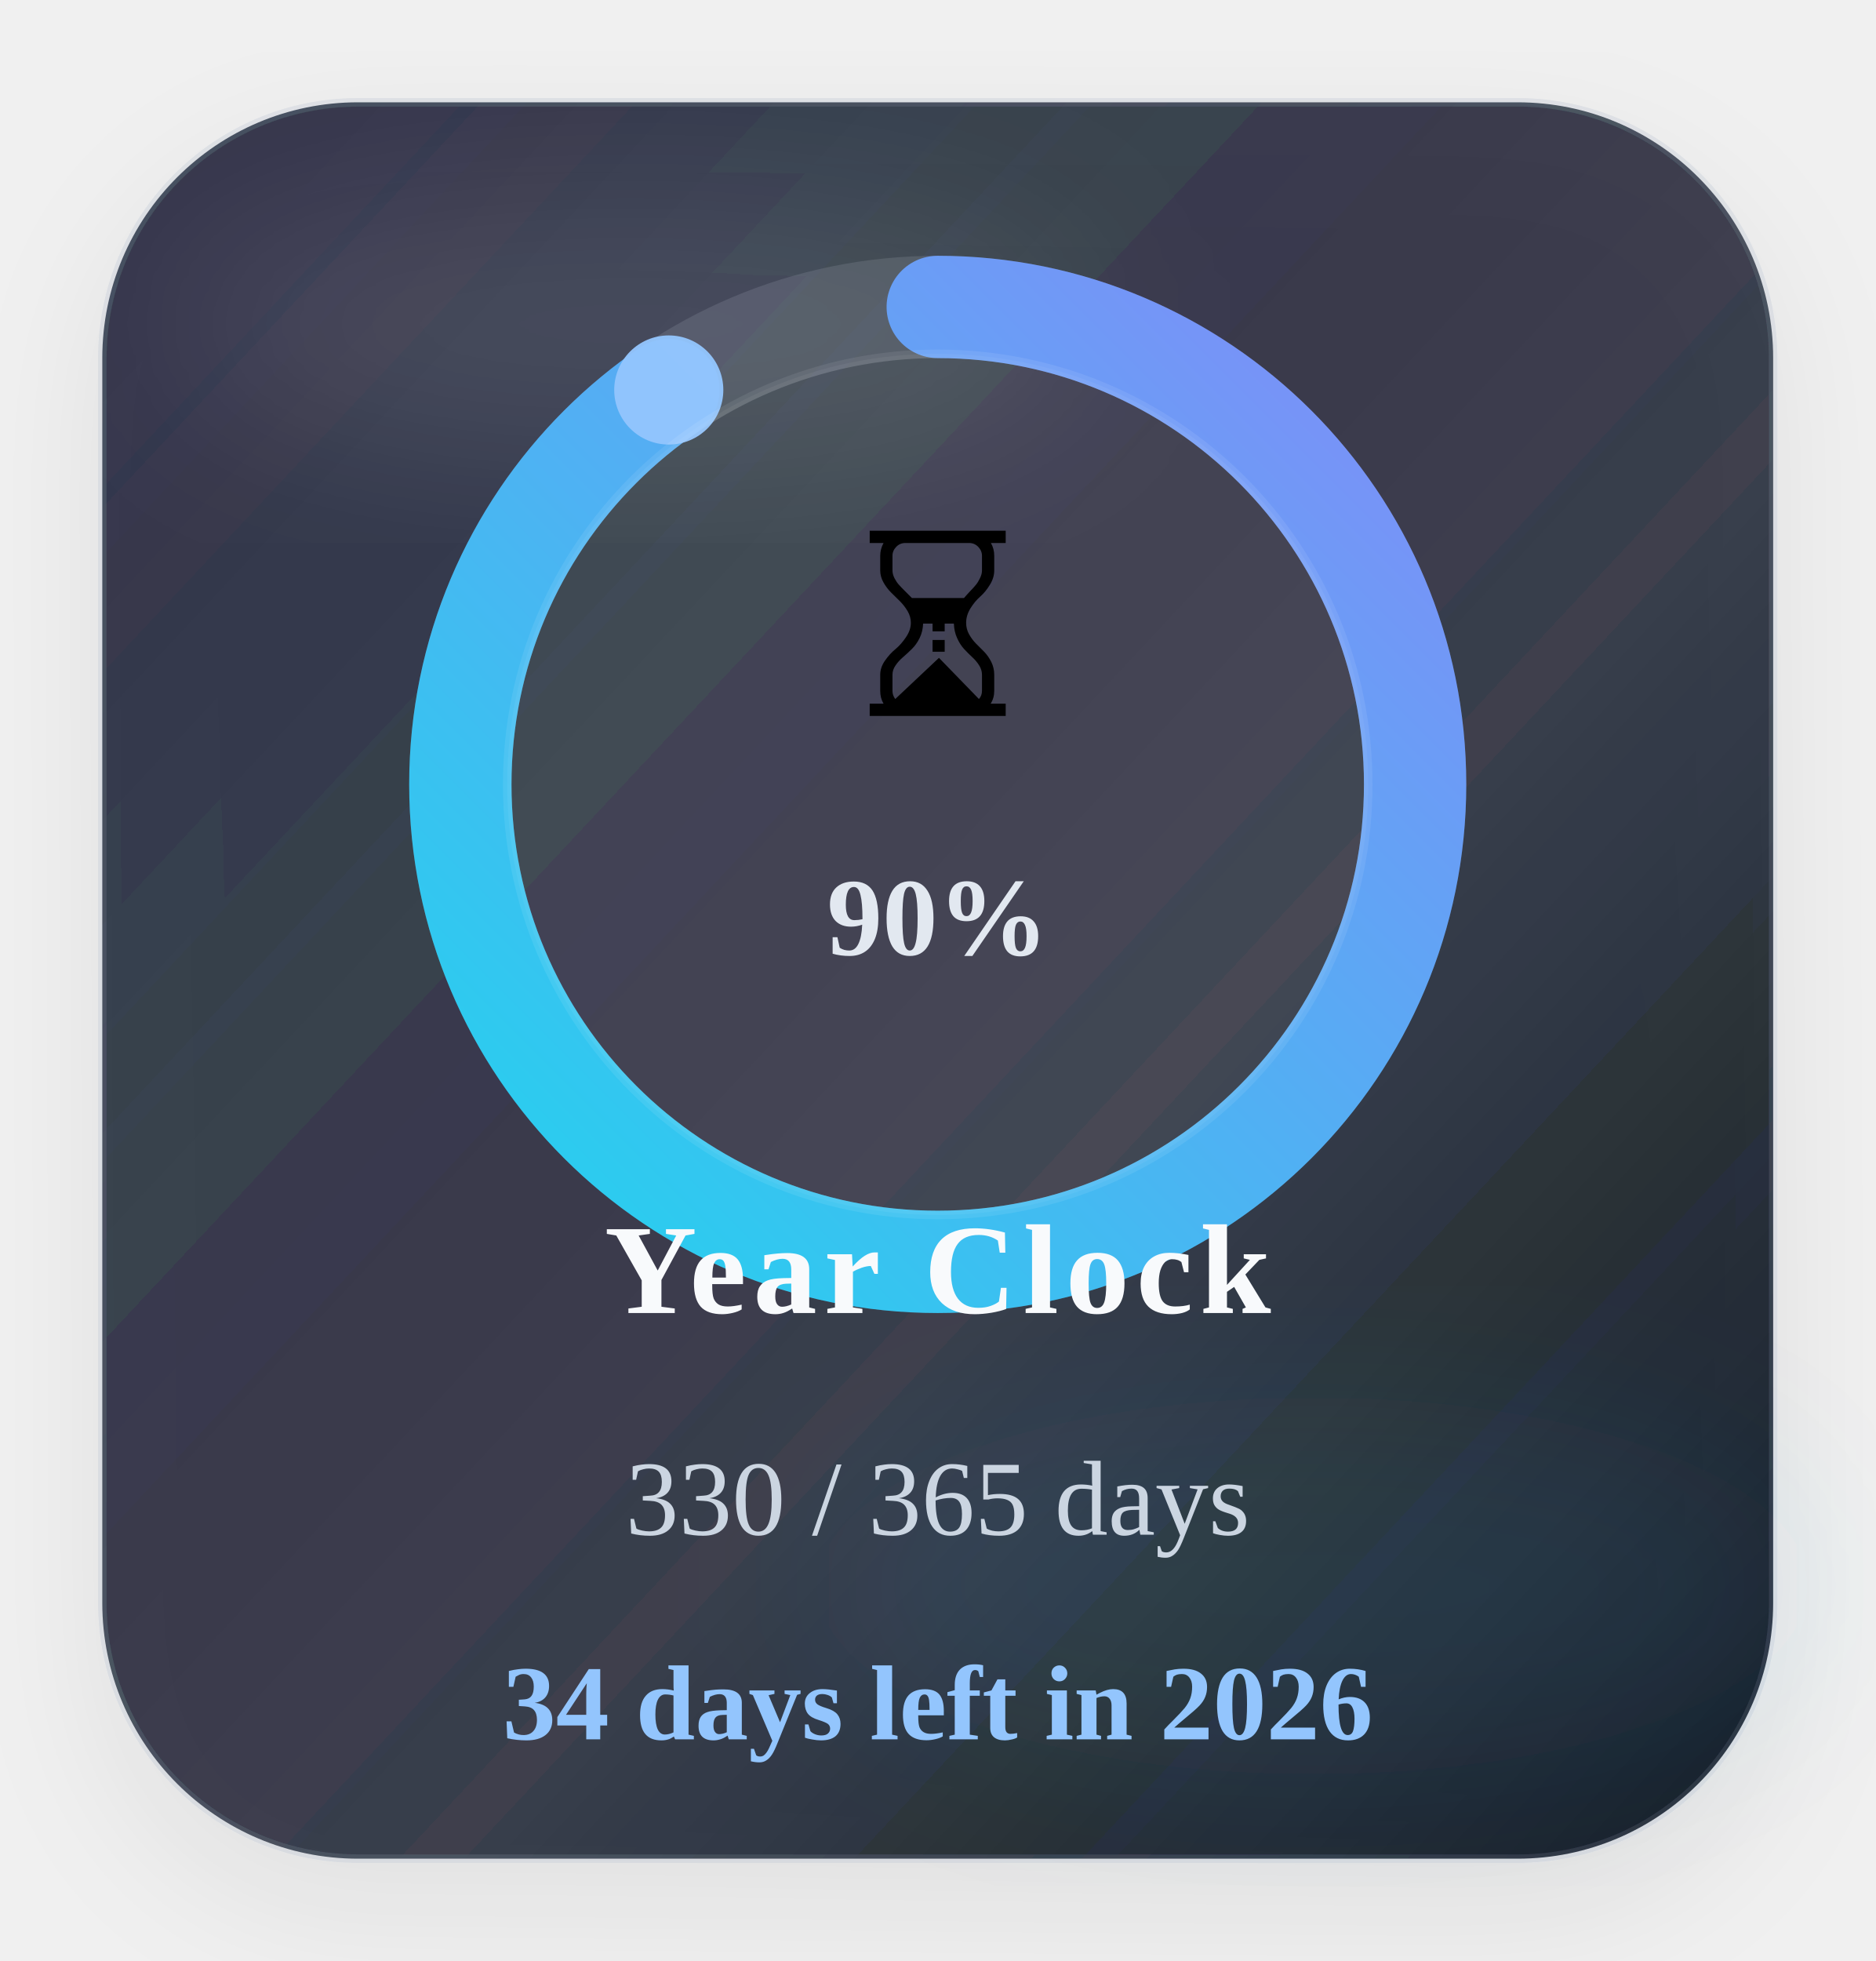
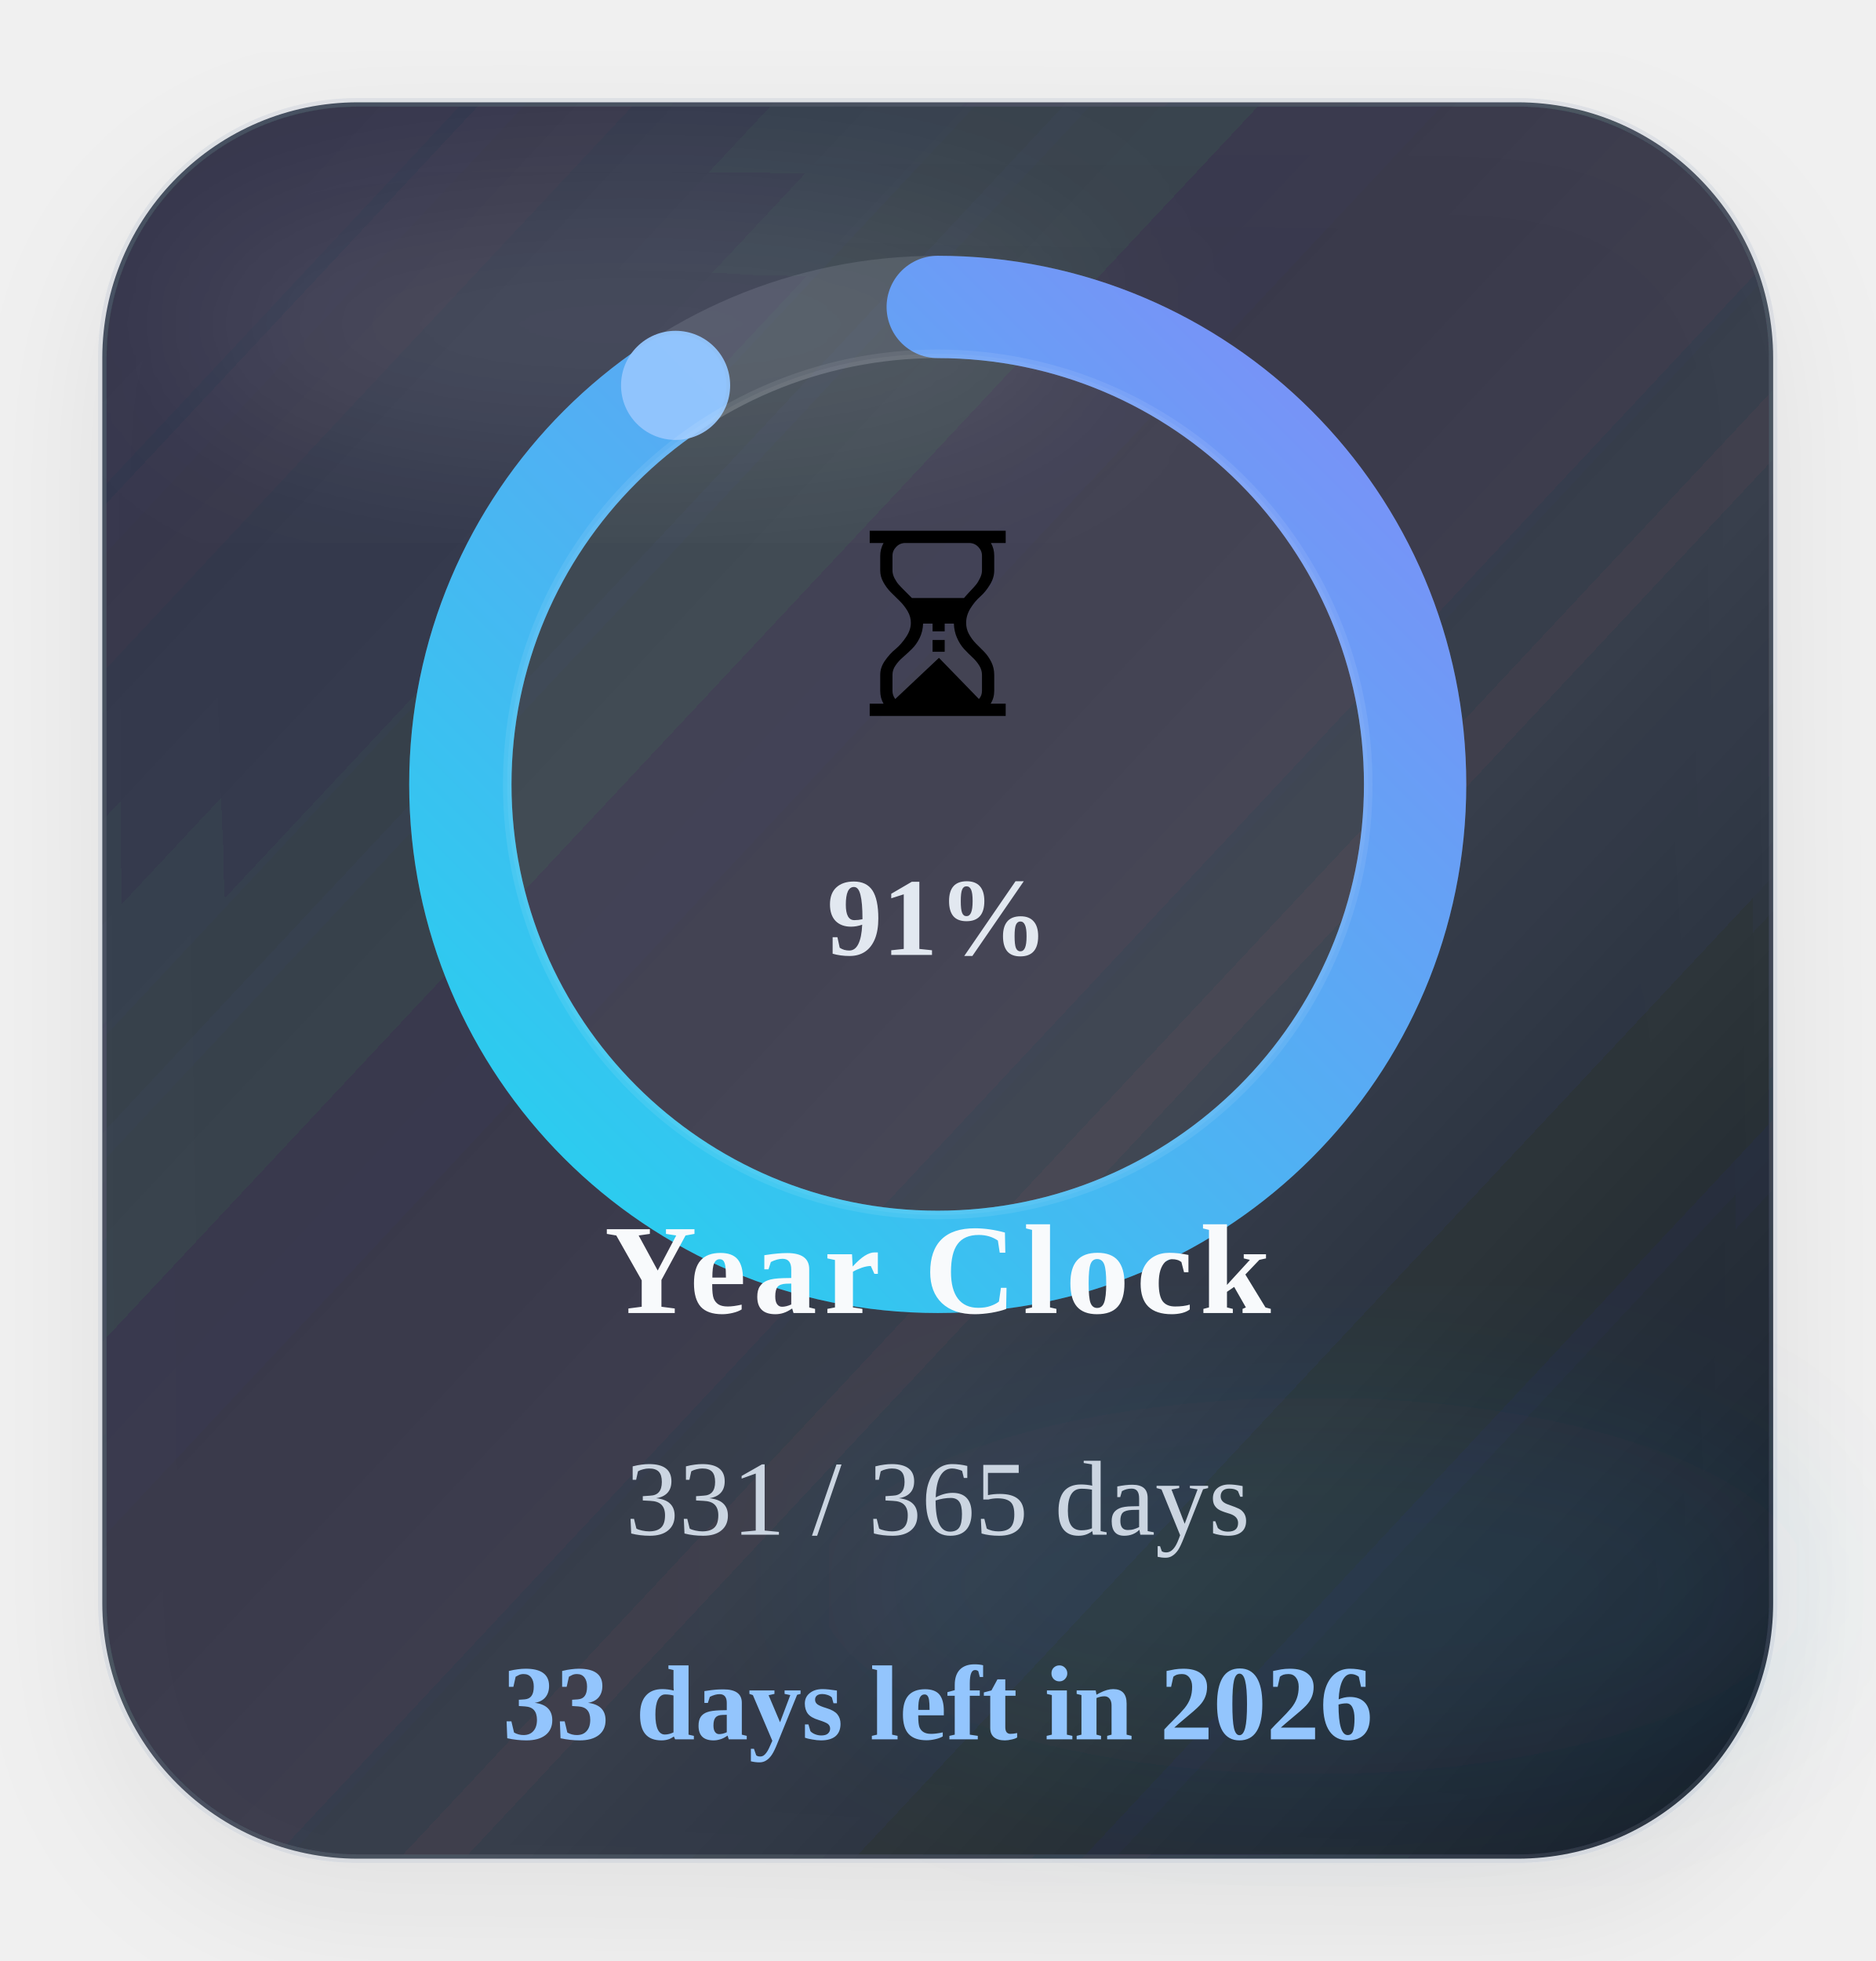
<svg xmlns="http://www.w3.org/2000/svg" width="220" height="230" viewBox="0 0 220 230" role="img" aria-label="Time progress for 2026">
  <defs>
    <linearGradient id="timeGradient" x1="0%" y1="0%" x2="100%" y2="100%">
      <stop offset="0%" stop-color="#22d3ee" />
      <stop offset="100%" stop-color="#818cf8" />
    </linearGradient>
    <linearGradient id="timeCard" x1="0%" y1="0%" x2="100%" y2="100%">
      <stop offset="0%" stop-color="#1c2537" stop-opacity="0.88" />
      <stop offset="60%" stop-color="#111827" stop-opacity="0.8" />
      <stop offset="100%" stop-color="#0b1220" stop-opacity="0.96" />
    </linearGradient>
    <filter id="timeShadow" x="-25%" y="-25%" width="150%" height="150%">
      <feDropShadow dx="0" dy="6" stdDeviation="8" flood-color="#020617" flood-opacity="0.08" />
    </filter>
    <filter id="timeBlur" x="-30%" y="-30%" width="160%" height="160%">
      <feGaussianBlur stdDeviation="10" />
    </filter>
  </defs>
  <rect x="12" y="12" width="196" height="206" rx="30" fill="url(#timeCard)" stroke="#94a3b8" stroke-opacity="0.18" filter="url(#timeShadow)" />
  <ellipse cx="74" cy="38" rx="54" ry="16" fill="#ffffff" fill-opacity="0.09" filter="url(#timeBlur)" />
  <ellipse cx="154" cy="186" rx="58" ry="22" fill="#38bdf8" fill-opacity="0.08" filter="url(#timeBlur)" />
  <circle class="ring-track" cx="110" cy="92" r="56" fill="none" stroke="#cbd5e1" stroke-opacity="0.14" stroke-width="12" />
-   <circle class="progress-ring" cx="110" cy="92" r="56" fill="none" stroke="url(#timeGradient)" stroke-width="12" stroke-linecap="round" stroke-dasharray="351.86" stroke-dashoffset="33.52" data-target-offset="33.52" data-ring-length="351.86" transform="rotate(-90 110 92)" />
-   <circle class="progress-endcap" cx="78.45" cy="45.74" r="6.4" fill="#93c5fd" fill-opacity="0.96" data-center-x="110" data-center-y="92" data-radius="56" data-target-angle="235.7062" />
+   <circle class="progress-ring" cx="110" cy="92" r="56" fill="none" stroke="url(#timeGradient)" stroke-width="12" stroke-linecap="round" stroke-dasharray="351.86" stroke-dashoffset="32.55" data-target-offset="32.55" data-ring-length="351.86" transform="rotate(-90 110 92)" />
+   <circle class="progress-endcap" cx="79.25" cy="45.20" r="6.4" fill="#93c5fd" fill-opacity="0.96" data-center-x="110" data-center-y="92" data-radius="56" data-target-angle="236.6925" />
  <circle class="ring-core" cx="110" cy="92" r="50.5" fill="#ffffff" fill-opacity="0.05" stroke="#ffffff" stroke-opacity="0.08" />
  <text class="progress-emoji" x="110" y="84" text-anchor="middle" font-size="30">⏳</text>
-   <text class="progress-percent" x="110" y="112" text-anchor="middle" font-size="13" font-weight="700" fill="#e2e8f0">90%</text>
+   <text class="progress-percent" x="110" y="112" text-anchor="middle" font-size="13" font-weight="700" fill="#e2e8f0">91%</text>
  <text class="progress-label" x="110" y="154" text-anchor="middle" font-size="15" font-weight="700" letter-spacing="0.8" fill="#f8fafc">Year Clock</text>
-   <text class="progress-value" x="110" y="180" text-anchor="middle" font-size="12.5" fill="#cbd5e1">330 / 365 days</text>
-   <text class="progress-status" data-status-state="remaining" x="110" y="204" text-anchor="middle" font-size="12.5" font-weight="700" fill="#93c5fd">34 days left in 2026</text>
+   <text class="progress-value" x="110" y="180" text-anchor="middle" font-size="12.5" fill="#cbd5e1">331 / 365 days</text>
+   <text class="progress-status" data-status-state="remaining" x="110" y="204" text-anchor="middle" font-size="12.5" font-weight="700" fill="#93c5fd">33 days left in 2026</text>
</svg>
